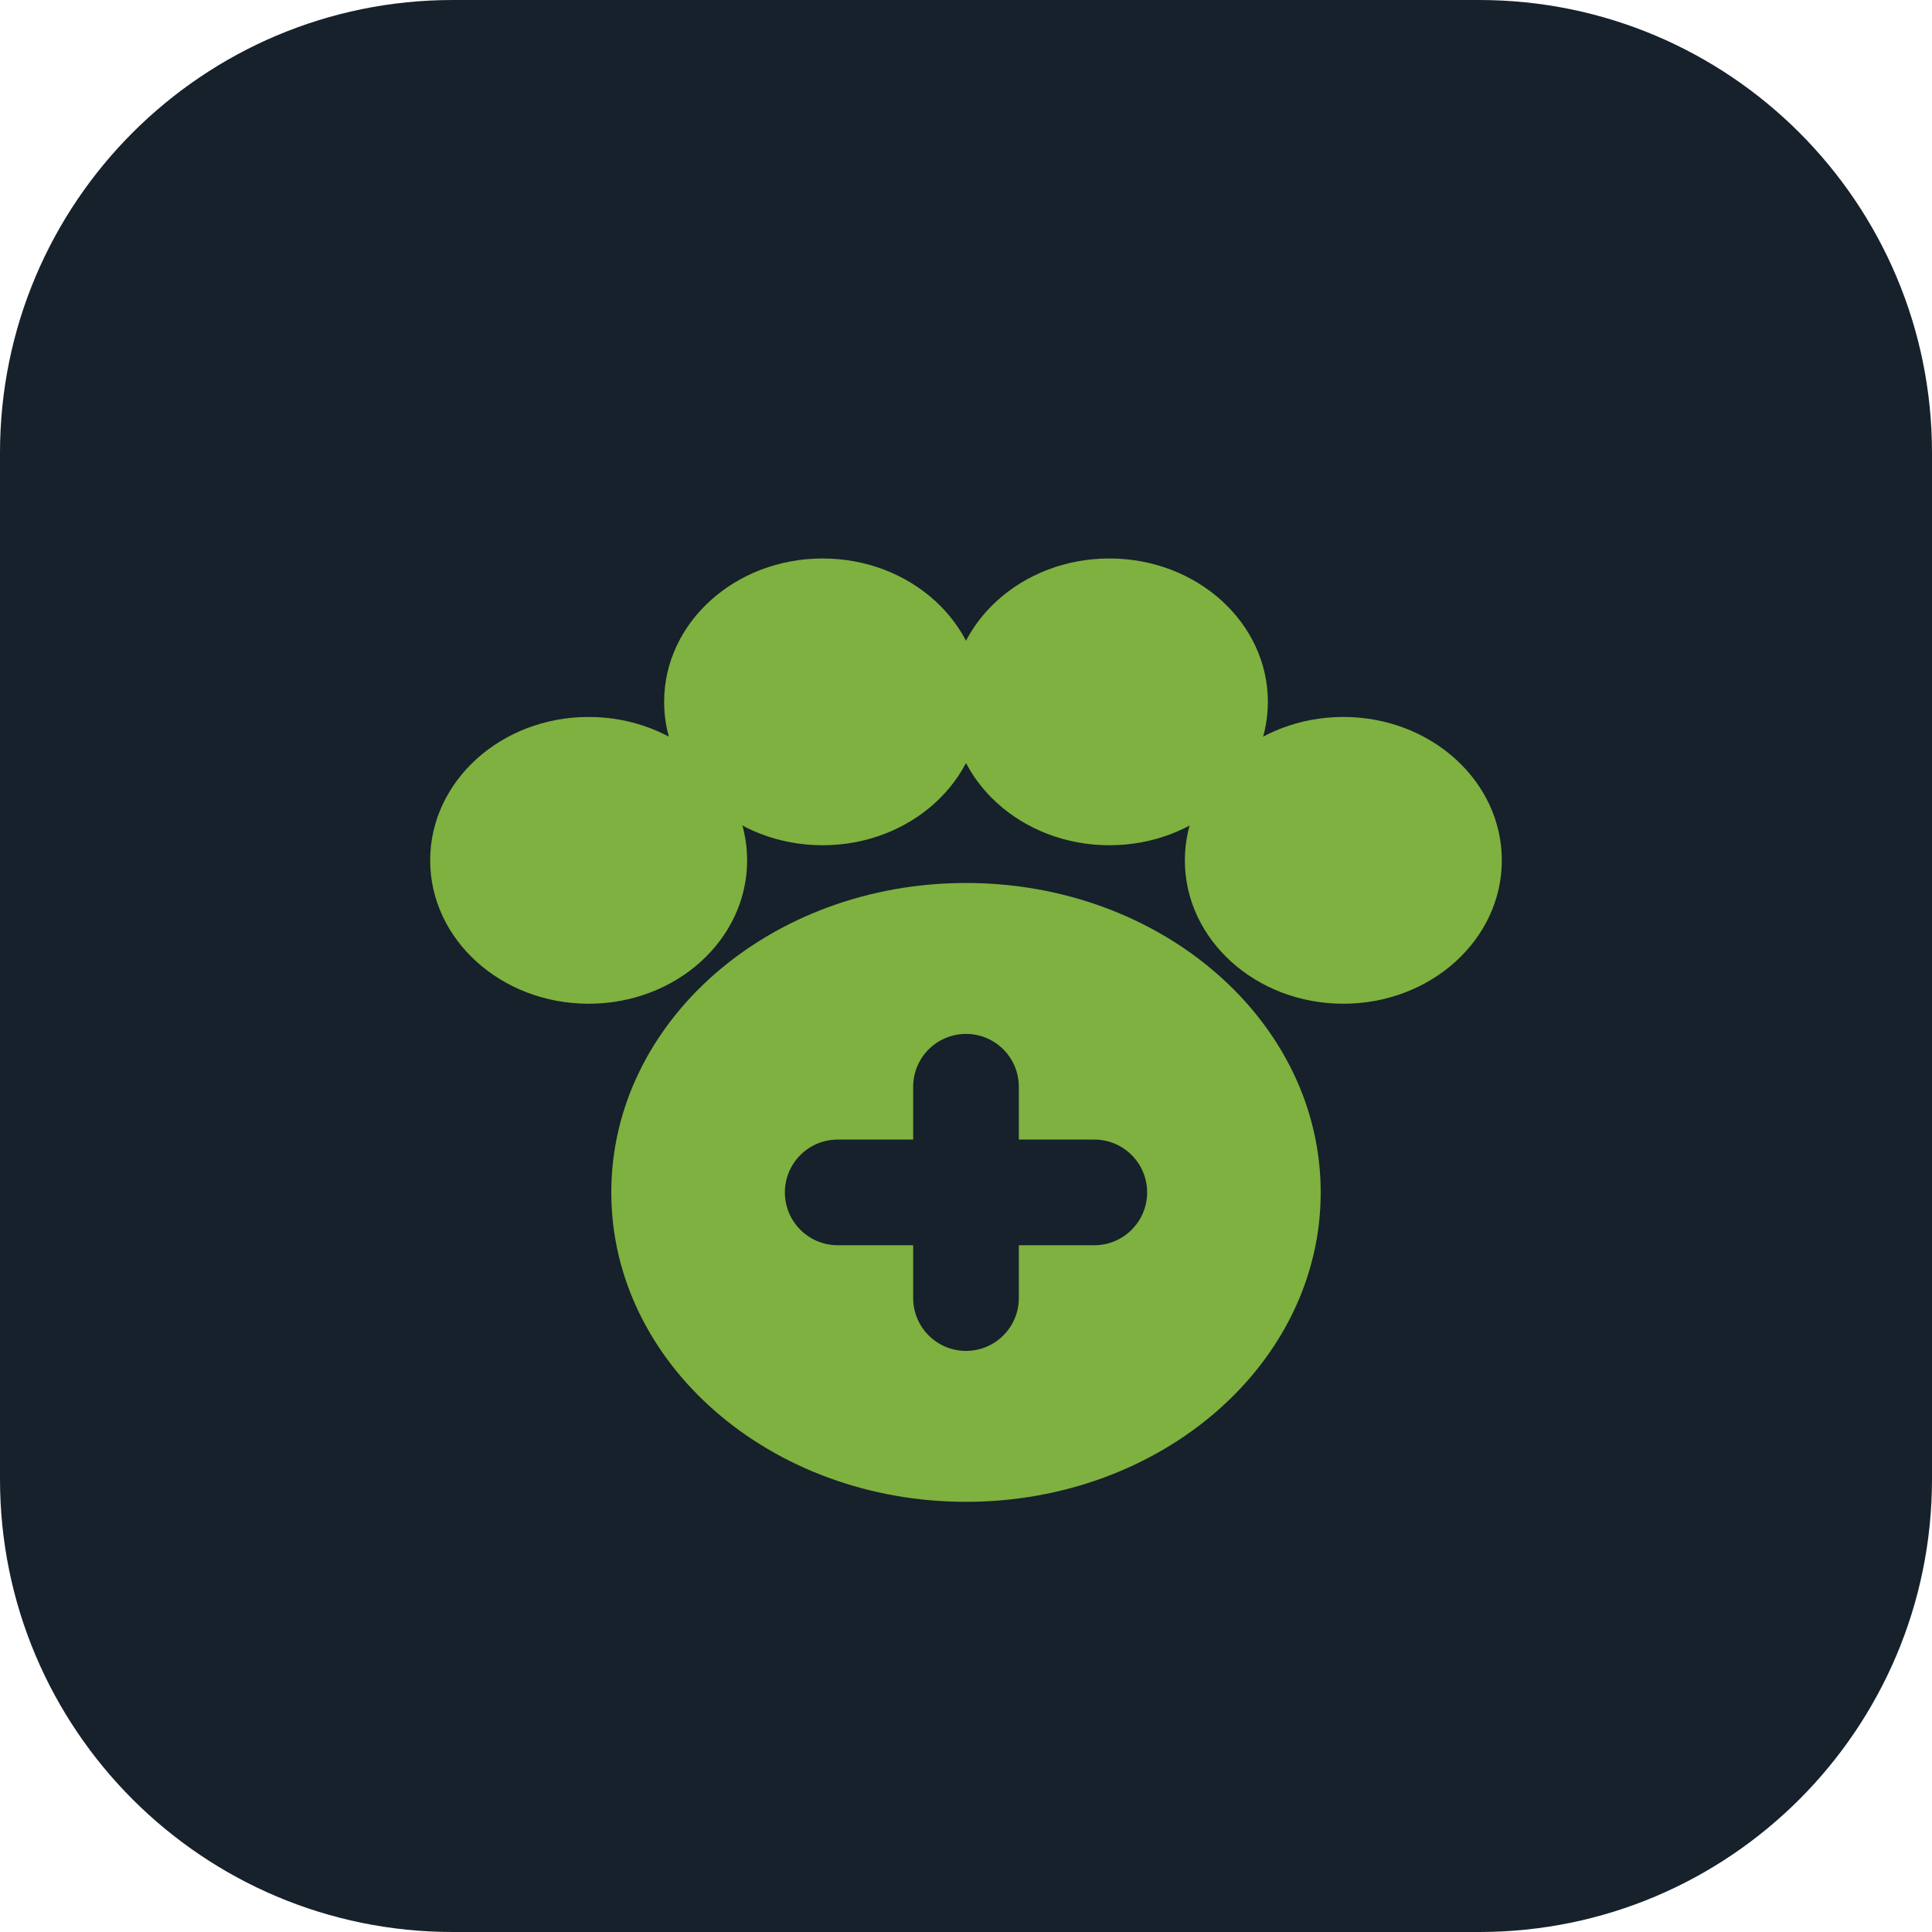
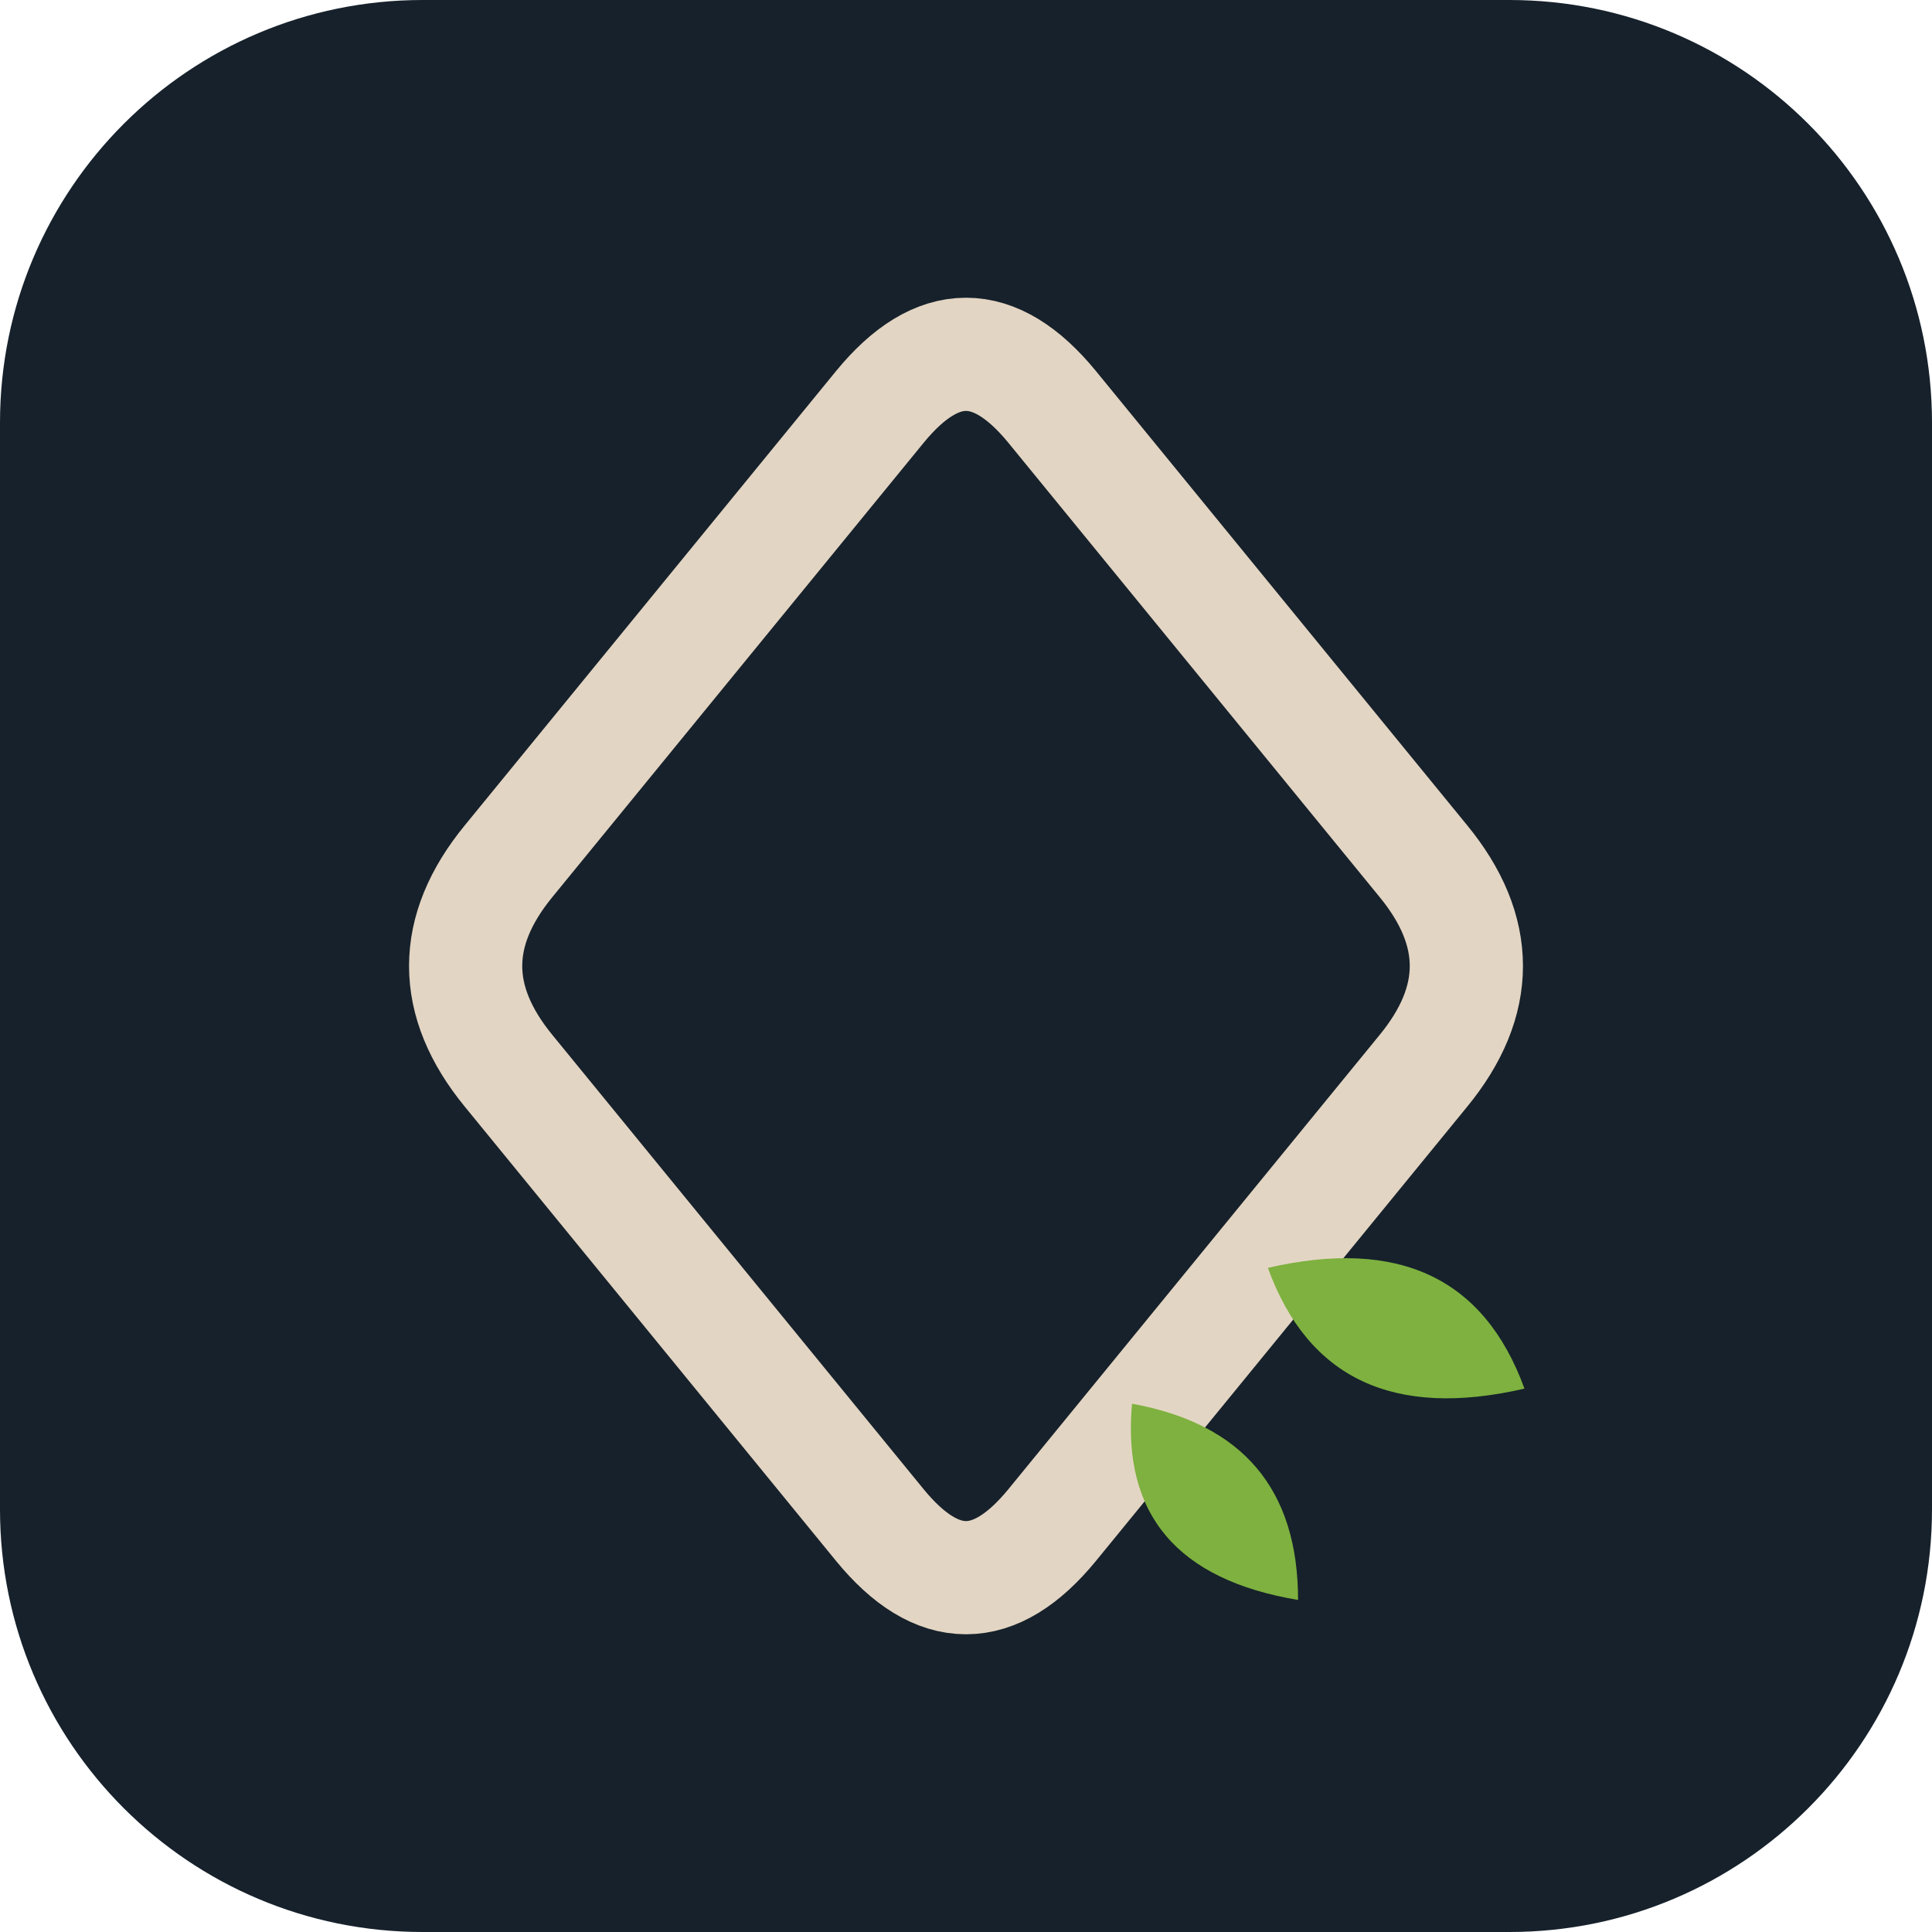
- <svg xmlns="http://www.w3.org/2000/svg" viewBox="0 0 256 256" fill="none">
-   <rect width="256" height="256" rx="60" fill="url(#g)" />
-   <ellipse cx="78" cy="114" rx="21" ry="19" fill="#7EB13F" />
-   <ellipse cx="109" cy="93" rx="21" ry="19" fill="#7EB13F" />
-   <ellipse cx="147" cy="93" rx="21" ry="19" fill="#7EB13F" />
-   <ellipse cx="178" cy="114" rx="21" ry="19" fill="#7EB13F" />
-   <ellipse cx="128" cy="158" rx="47" ry="41" fill="#7EB13F" />
-   <rect x="121" y="137" width="14" height="42" rx="7" fill="#16212B" />
-   <rect x="104" y="151" width="48" height="14" rx="7" fill="#16212B" />
-   <defs>
-     <linearGradient id="g" x1="0" y1="0" x2="256" y2="256" gradientUnits="userSpaceOnUse">
-       <stop stop-color="#16212B" />
-       <stop offset="1" stop-color="#16212B" />
-     </linearGradient>
-   </defs>
+ <svg xmlns="http://www.w3.org/2000/svg" viewBox="0 0 256 256">
+   <rect width="256" height="256" rx="56" fill="#16212b" />
+   <path d="M139.4 53.9 L188.6 114.1 Q200 128 188.6 141.9 L139.4 202.1 Q128 216 116.6 202.1 L67.4 141.9 Q56 128 67.4 114.1 L116.6 53.9 Q128 40 139.4 53.9 Z" fill="none" stroke="#e3d5c3" stroke-width="15" />
+   <path d="M168 168 q26 -6 34 16 q-26 6 -34 -16 Z" fill="#7eb13f" />
+   <path d="M150 186 q22 4 22 26 q-24 -4 -22 -26 Z" fill="#7eb13f" />
</svg>
